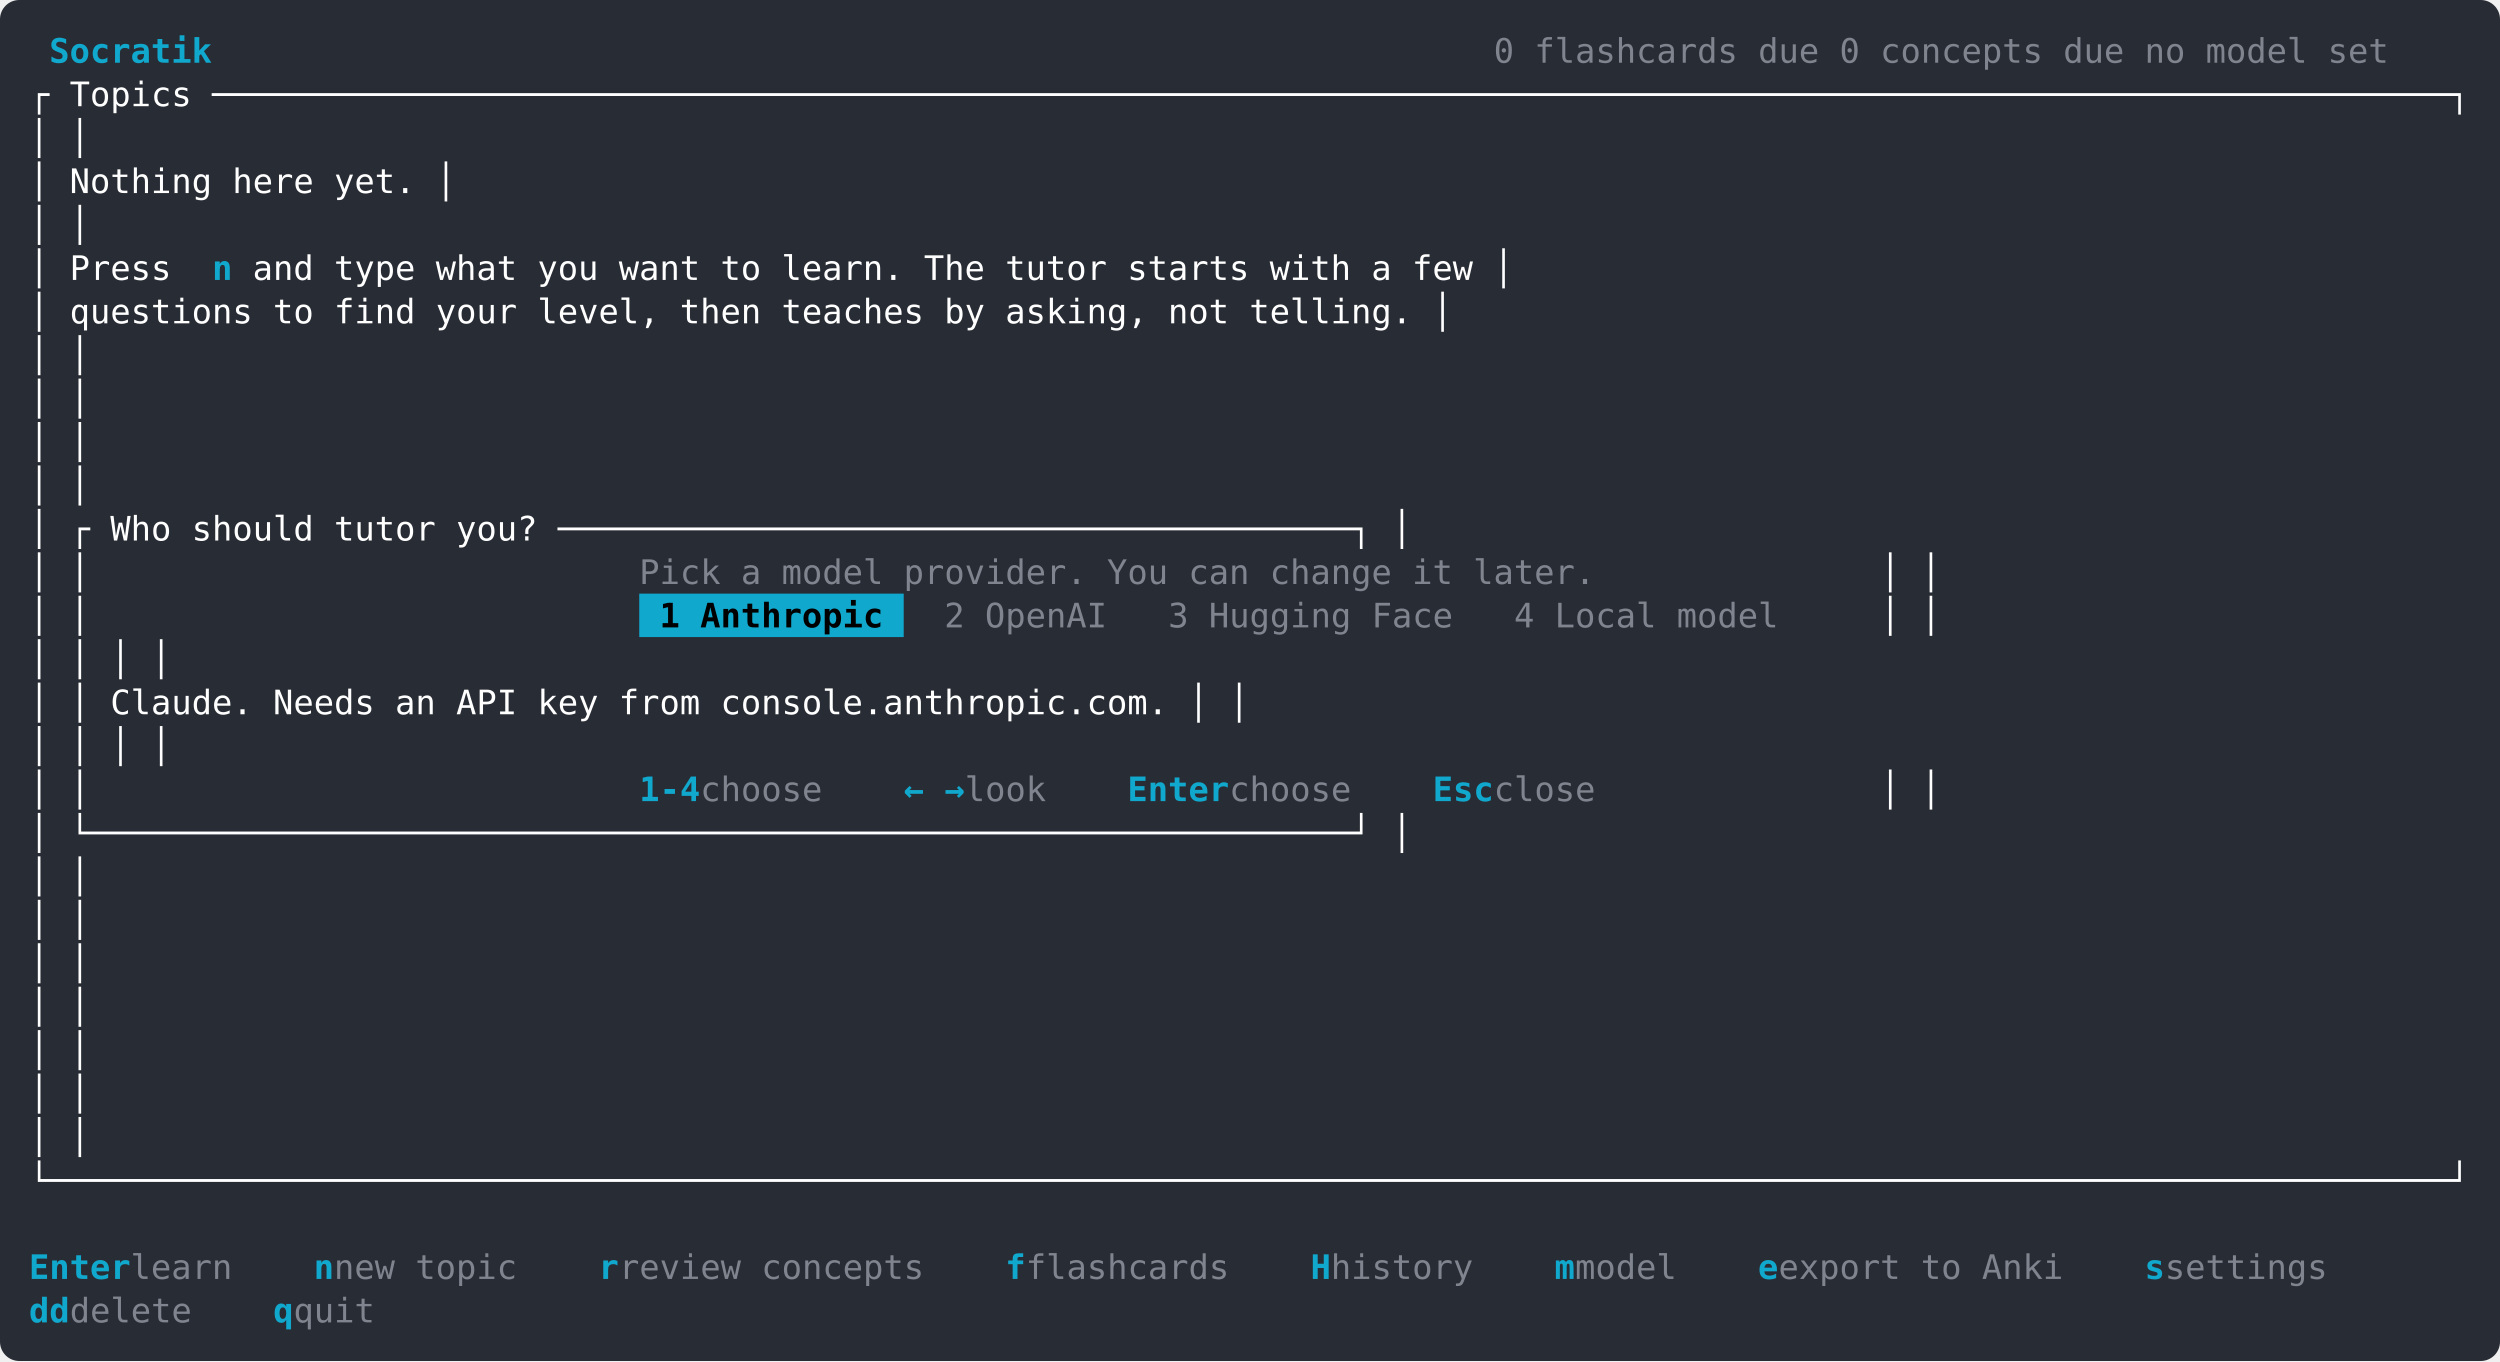
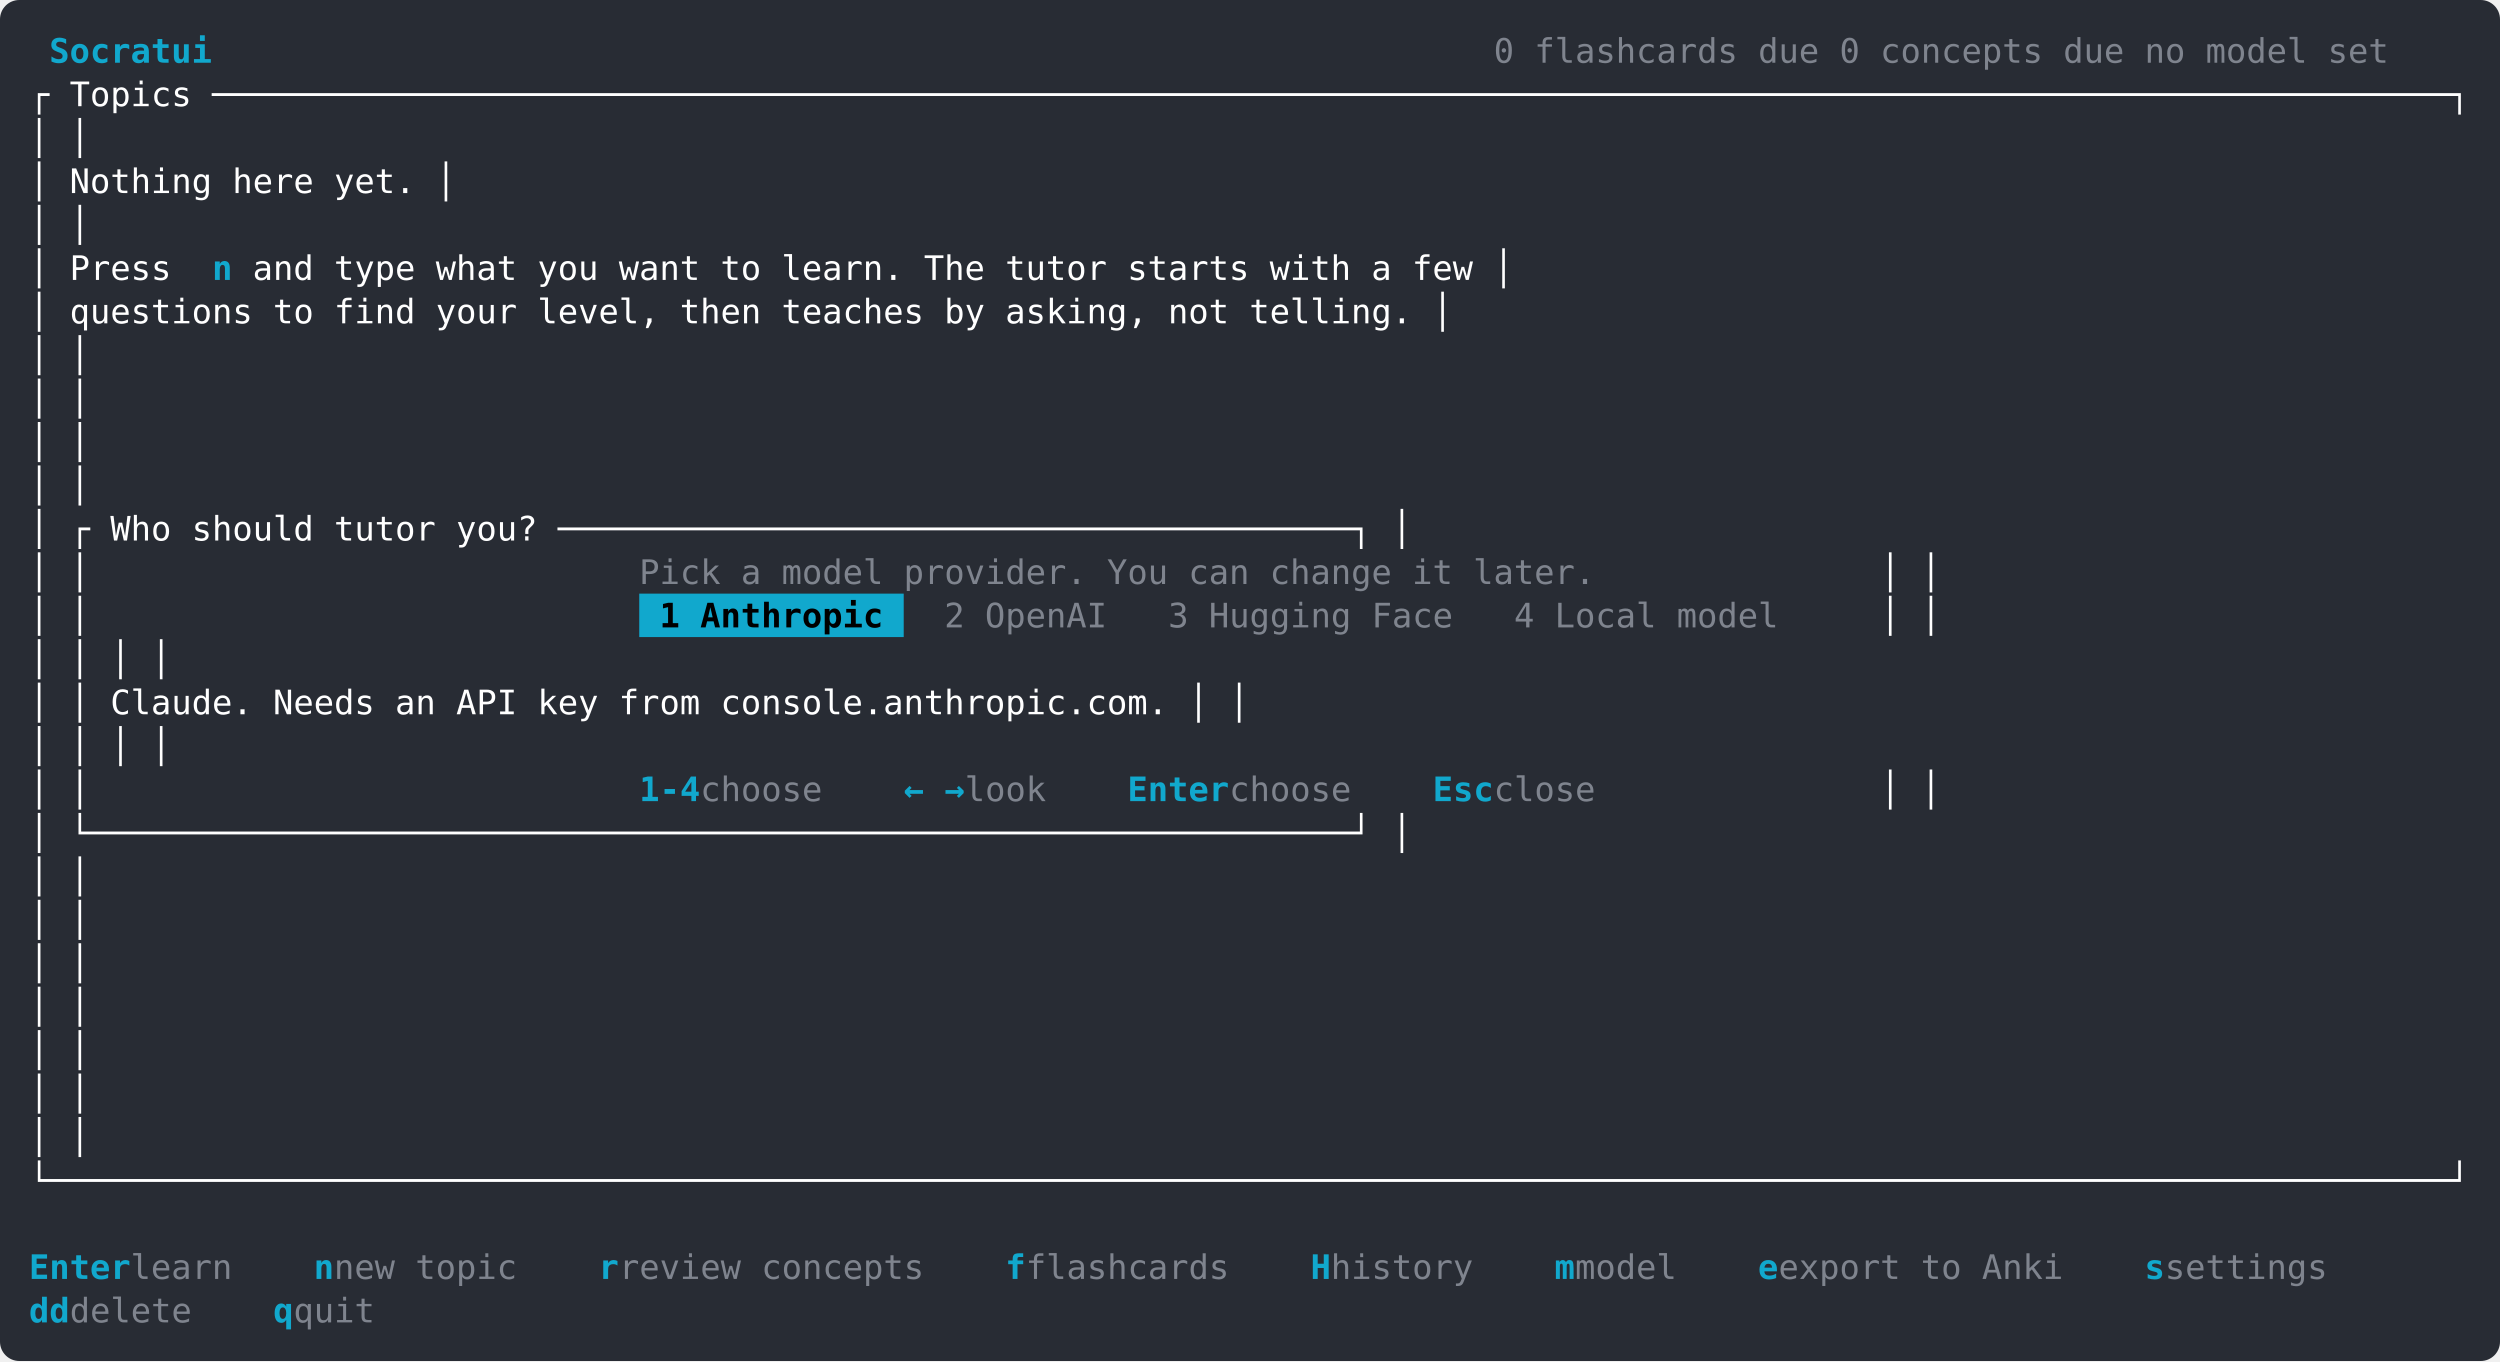
<svg xmlns="http://www.w3.org/2000/svg" width="1036" height="564" viewBox="0 0 1036 564">
  <style>
text{font-family:"JetBrains Mono","DejaVu Sans Mono",Menlo,Consolas,monospace;font-size:14px;white-space:pre}
.cap{font-family:-apple-system,"Segoe UI",Helvetica,Arial,sans-serif;font-size:17px;fill:#e6e6e6}
- .film{animation:play 25.20s step-end infinite}
- @keyframes play{0.011%{transform:translateY(0px)}9.929%{transform:translateY(-564px)}16.400%{transform:translateY(-1128px)}22.994%{transform:translateY(-1692px)}29.141%{transform:translateY(-2256px)}38.146%{transform:translateY(-2820px)}46.771%{transform:translateY(-3384px)}56.690%{transform:translateY(-3948px)}62.646%{transform:translateY(-4512px)}67.468%{transform:translateY(-5076px)}67.877%{transform:translateY(-5640px)}68.284%{transform:translateY(-6204px)}68.724%{transform:translateY(-6768px)}69.162%{transform:translateY(-7332px)}69.595%{transform:translateY(-7896px)}70.002%{transform:translateY(-8460px)}70.409%{transform:translateY(-9024px)}70.848%{transform:translateY(-9588px)}71.278%{transform:translateY(-10152px)}75.996%{transform:translateY(-10716px)}84.130%{transform:translateY(-11280px)}100%{transform:translateY(-11280px)}}
+ .film{animation:play 25.16s step-end infinite}
+ @keyframes play{0.032%{transform:translateY(0px)}9.970%{transform:translateY(-564px)}16.374%{transform:translateY(-1128px)}22.822%{transform:translateY(-1692px)}29.282%{transform:translateY(-2256px)}37.918%{transform:translateY(-2820px)}46.529%{transform:translateY(-3384px)}56.467%{transform:translateY(-3948px)}62.512%{transform:translateY(-4512px)}67.282%{transform:translateY(-5076px)}67.718%{transform:translateY(-5640px)}68.126%{transform:translateY(-6204px)}68.561%{transform:translateY(-6768px)}68.999%{transform:translateY(-7332px)}69.426%{transform:translateY(-7896px)}69.855%{transform:translateY(-8460px)}70.291%{transform:translateY(-9024px)}70.719%{transform:translateY(-9588px)}71.150%{transform:translateY(-10152px)}75.950%{transform:translateY(-10716px)}84.099%{transform:translateY(-11280px)}100%{transform:translateY(-11280px)}}
</style>
  <defs>
    <g id="r0">
-       <text x="8.4" y="14" fill="#11a8cd" font-weight="bold" textLength="67.4" lengthAdjust="spacingAndGlyphs">Socratik</text>
+       <text x="8.4" y="14" fill="#11a8cd" font-weight="bold" textLength="67.4" lengthAdjust="spacingAndGlyphs">Socratui</text>
      <text x="607.0" y="14" fill="#7f848e" textLength="404.6" lengthAdjust="spacingAndGlyphs">0 flashcards due   0 concepts due   no model set</text>
    </g>
    <g id="r1">
      <text x="0.0" y="14" fill="#ffffff" textLength="1011.6" lengthAdjust="spacingAndGlyphs">┌ Topics ──────────────────────────────────────────────────────────────────────────────────────────────────────────────┐</text>
    </g>
    <g id="r2">
      <text x="0.0" y="14" fill="#ffffff" textLength="1011.6" lengthAdjust="spacingAndGlyphs">│                                                                                                                      │</text>
    </g>
    <g id="r3">
      <text x="0.0" y="14" fill="#ffffff" textLength="1011.6" lengthAdjust="spacingAndGlyphs">│  Nothing here yet.                                                                                                   │</text>
    </g>
    <g id="r4">
      <text x="0.0" y="14" fill="#ffffff" textLength="67.4" lengthAdjust="spacingAndGlyphs">│  Press</text>
      <text x="75.9" y="14" fill="#11a8cd" font-weight="bold">n</text>
      <text x="92.7" y="14" fill="#ffffff" textLength="918.9" lengthAdjust="spacingAndGlyphs">and type what you want to learn. The tutor starts with a few                                                │</text>
    </g>
    <g id="r5">
      <text x="0.0" y="14" fill="#ffffff" textLength="1011.6" lengthAdjust="spacingAndGlyphs">│  questions to find your level, then teaches by asking, not telling.                                                  │</text>
    </g>
    <g id="r6">
      <text x="0.0" y="14" fill="#ffffff" textLength="1011.6" lengthAdjust="spacingAndGlyphs">│                           ┌ Who should tutor you? ───────────────────────────────────────┐                           │</text>
    </g>
    <g id="r7">
      <text x="0.0" y="14" fill="#ffffff" textLength="244.5" lengthAdjust="spacingAndGlyphs">│                           │</text>
      <text x="252.9" y="14" fill="#7f848e" textLength="396.2" lengthAdjust="spacingAndGlyphs">Pick a model provider. You can change it later.</text>
      <text x="767.1" y="14" fill="#ffffff" textLength="244.5" lengthAdjust="spacingAndGlyphs">│                           │</text>
    </g>
    <g id="r8">
      <rect x="252.9" width="109.6" height="18" fill="#11a8cd" />
      <text x="0.0" y="14" fill="#ffffff" textLength="244.5" lengthAdjust="spacingAndGlyphs">│                           │</text>
      <text x="261.3" y="14" fill="#000000" font-weight="bold" textLength="92.7" lengthAdjust="spacingAndGlyphs">1 Anthropic</text>
      <text x="379.3" y="14" fill="#7f848e" textLength="67.4" lengthAdjust="spacingAndGlyphs">2 OpenAI</text>
      <text x="472.1" y="14" fill="#7f848e" textLength="118.0" lengthAdjust="spacingAndGlyphs">3 Hugging Face</text>
      <text x="615.4" y="14" fill="#7f848e" textLength="109.6" lengthAdjust="spacingAndGlyphs">4 Local model</text>
      <text x="767.1" y="14" fill="#ffffff" textLength="244.5" lengthAdjust="spacingAndGlyphs">│                           │</text>
    </g>
    <g id="r9">
      <text x="0.0" y="14" fill="#ffffff" textLength="1011.6" lengthAdjust="spacingAndGlyphs">│                           │                                                              │                           │</text>
    </g>
    <g id="r10">
      <text x="0.0" y="14" fill="#ffffff" textLength="1011.6" lengthAdjust="spacingAndGlyphs">│                           │ Claude. Needs an API key from console.anthropic.com.         │                           │</text>
    </g>
    <g id="r11">
      <text x="0.0" y="14" fill="#ffffff" textLength="244.5" lengthAdjust="spacingAndGlyphs">│                           │</text>
      <text x="252.9" y="14" fill="#11a8cd" font-weight="bold" textLength="25.3" lengthAdjust="spacingAndGlyphs">1-4</text>
      <text x="278.2" y="14" fill="#7f848e" textLength="59.0" lengthAdjust="spacingAndGlyphs"> choose</text>
      <text x="362.5" y="14" fill="#11a8cd" font-weight="bold" textLength="25.3" lengthAdjust="spacingAndGlyphs">← →</text>
      <text x="387.8" y="14" fill="#7f848e" textLength="42.1" lengthAdjust="spacingAndGlyphs"> look</text>
      <text x="455.2" y="14" fill="#11a8cd" font-weight="bold" textLength="42.1" lengthAdjust="spacingAndGlyphs">Enter</text>
      <text x="497.4" y="14" fill="#7f848e" textLength="59.0" lengthAdjust="spacingAndGlyphs"> choose</text>
      <text x="581.7" y="14" fill="#11a8cd" font-weight="bold" textLength="25.3" lengthAdjust="spacingAndGlyphs">Esc</text>
      <text x="607.0" y="14" fill="#7f848e" textLength="50.6" lengthAdjust="spacingAndGlyphs"> close</text>
      <text x="767.1" y="14" fill="#ffffff" textLength="244.5" lengthAdjust="spacingAndGlyphs">│                           │</text>
    </g>
    <g id="r12">
      <text x="0.0" y="14" fill="#ffffff" textLength="1011.6" lengthAdjust="spacingAndGlyphs">│                           └──────────────────────────────────────────────────────────────┘                           │</text>
    </g>
    <g id="r13">
      <text x="0.0" y="14" fill="#ffffff" textLength="1011.6" lengthAdjust="spacingAndGlyphs">└──────────────────────────────────────────────────────────────────────────────────────────────────────────────────────┘</text>
    </g>
    <g id="r14" />
    <g id="r15">
      <text x="0.0" y="14" fill="#11a8cd" font-weight="bold" textLength="42.1" lengthAdjust="spacingAndGlyphs">Enter</text>
      <text x="42.1" y="14" fill="#7f848e" textLength="50.6" lengthAdjust="spacingAndGlyphs"> learn</text>
      <text x="118.0" y="14" fill="#11a8cd" font-weight="bold">n</text>
      <text x="126.4" y="14" fill="#7f848e" textLength="84.3" lengthAdjust="spacingAndGlyphs"> new topic</text>
      <text x="236.0" y="14" fill="#11a8cd" font-weight="bold">r</text>
      <text x="244.5" y="14" fill="#7f848e" textLength="134.9" lengthAdjust="spacingAndGlyphs"> review concepts</text>
      <text x="404.6" y="14" fill="#11a8cd" font-weight="bold">f</text>
      <text x="413.1" y="14" fill="#7f848e" textLength="92.7" lengthAdjust="spacingAndGlyphs"> flashcards</text>
      <text x="531.1" y="14" fill="#11a8cd" font-weight="bold">H</text>
      <text x="539.5" y="14" fill="#7f848e" textLength="67.4" lengthAdjust="spacingAndGlyphs"> history</text>
      <text x="632.2" y="14" fill="#11a8cd" font-weight="bold">m</text>
      <text x="640.7" y="14" fill="#7f848e" textLength="50.6" lengthAdjust="spacingAndGlyphs"> model</text>
      <text x="716.5" y="14" fill="#11a8cd" font-weight="bold">e</text>
      <text x="725.0" y="14" fill="#7f848e" textLength="126.4" lengthAdjust="spacingAndGlyphs"> export to Anki</text>
      <text x="876.7" y="14" fill="#11a8cd" font-weight="bold">s</text>
      <text x="885.1" y="14" fill="#7f848e" textLength="75.9" lengthAdjust="spacingAndGlyphs"> settings</text>
    </g>
    <g id="r16">
      <text x="0.0" y="14" fill="#11a8cd" font-weight="bold" textLength="16.9" lengthAdjust="spacingAndGlyphs">dd</text>
      <text x="16.9" y="14" fill="#7f848e" textLength="59.0" lengthAdjust="spacingAndGlyphs"> delete</text>
      <text x="101.2" y="14" fill="#11a8cd" font-weight="bold">q</text>
      <text x="109.6" y="14" fill="#7f848e" textLength="42.1" lengthAdjust="spacingAndGlyphs"> quit</text>
    </g>
    <g id="r17">
      <rect x="370.9" width="84.3" height="18" fill="#11a8cd" />
      <text x="0.0" y="14" fill="#ffffff" textLength="244.5" lengthAdjust="spacingAndGlyphs">│                           │</text>
      <text x="261.3" y="14" fill="#7f848e" textLength="92.7" lengthAdjust="spacingAndGlyphs">1 Anthropic</text>
      <text x="379.3" y="14" fill="#000000" font-weight="bold" textLength="67.4" lengthAdjust="spacingAndGlyphs">2 OpenAI</text>
      <text x="472.1" y="14" fill="#7f848e" textLength="118.0" lengthAdjust="spacingAndGlyphs">3 Hugging Face</text>
      <text x="615.4" y="14" fill="#7f848e" textLength="109.6" lengthAdjust="spacingAndGlyphs">4 Local model</text>
      <text x="767.1" y="14" fill="#ffffff" textLength="244.5" lengthAdjust="spacingAndGlyphs">│                           │</text>
    </g>
    <g id="r18">
      <text x="0.0" y="14" fill="#ffffff" textLength="1011.6" lengthAdjust="spacingAndGlyphs">│                           │ GPT models. Needs an API key from platform.openai.com.       │                           │</text>
    </g>
    <g id="r19">
      <rect x="463.6" width="134.9" height="18" fill="#11a8cd" />
      <text x="0.0" y="14" fill="#ffffff" textLength="244.5" lengthAdjust="spacingAndGlyphs">│                           │</text>
      <text x="261.3" y="14" fill="#7f848e" textLength="92.7" lengthAdjust="spacingAndGlyphs">1 Anthropic</text>
      <text x="379.3" y="14" fill="#7f848e" textLength="67.4" lengthAdjust="spacingAndGlyphs">2 OpenAI</text>
      <text x="472.1" y="14" fill="#000000" font-weight="bold" textLength="118.0" lengthAdjust="spacingAndGlyphs">3 Hugging Face</text>
      <text x="615.4" y="14" fill="#7f848e" textLength="109.6" lengthAdjust="spacingAndGlyphs">4 Local model</text>
      <text x="767.1" y="14" fill="#ffffff" textLength="244.5" lengthAdjust="spacingAndGlyphs">│                           │</text>
    </g>
    <g id="r20">
      <text x="0.0" y="14" fill="#ffffff" textLength="1011.6" lengthAdjust="spacingAndGlyphs">│                           │ Open models. Needs a token from huggingface.co/settings/toke │                           │</text>
    </g>
    <g id="r21">
      <rect x="607.0" width="126.4" height="18" fill="#11a8cd" />
      <text x="0.0" y="14" fill="#ffffff" textLength="244.5" lengthAdjust="spacingAndGlyphs">│                           │</text>
      <text x="261.3" y="14" fill="#7f848e" textLength="92.7" lengthAdjust="spacingAndGlyphs">1 Anthropic</text>
      <text x="379.3" y="14" fill="#7f848e" textLength="67.4" lengthAdjust="spacingAndGlyphs">2 OpenAI</text>
      <text x="472.1" y="14" fill="#7f848e" textLength="118.0" lengthAdjust="spacingAndGlyphs">3 Hugging Face</text>
      <text x="615.4" y="14" fill="#000000" font-weight="bold" textLength="109.6" lengthAdjust="spacingAndGlyphs">4 Local model</text>
      <text x="767.1" y="14" fill="#ffffff" textLength="244.5" lengthAdjust="spacingAndGlyphs">│                           │</text>
    </g>
    <g id="r22">
      <text x="0.0" y="14" fill="#ffffff" textLength="1011.6" lengthAdjust="spacingAndGlyphs">│                           │ A llama.cpp server on this machine, or any OpenAI-style URL. │                           │</text>
    </g>
    <g id="r23">
      <text x="0.0" y="14" fill="#ffffff" textLength="244.5" lengthAdjust="spacingAndGlyphs">│                           │</text>
      <text x="252.9" y="14" fill="#7f848e" textLength="236.0" lengthAdjust="spacingAndGlyphs">Local model · Server address</text>
      <text x="767.1" y="14" fill="#ffffff" textLength="244.5" lengthAdjust="spacingAndGlyphs">│                           │</text>
    </g>
    <g id="r24">
      <text x="0.0" y="14" fill="#ffffff" textLength="1011.6" lengthAdjust="spacingAndGlyphs">│                           │ http://localhost:8080/v1                                     │                           │</text>
    </g>
    <g id="r25">
      <text x="0.0" y="14" fill="#ffffff" textLength="244.5" lengthAdjust="spacingAndGlyphs">│                           │</text>
      <text x="252.9" y="14" fill="#7f848e" textLength="472.1" lengthAdjust="spacingAndGlyphs">Start llama.cpp with: llama-server -m model.gguf --jinja</text>
      <text x="767.1" y="14" fill="#ffffff" textLength="244.5" lengthAdjust="spacingAndGlyphs">│                           │</text>
    </g>
    <g id="r26">
      <text x="0.0" y="14" fill="#ffffff" textLength="244.5" lengthAdjust="spacingAndGlyphs">│                           │</text>
      <text x="252.9" y="14" fill="#11a8cd" font-weight="bold" textLength="42.1" lengthAdjust="spacingAndGlyphs">Enter</text>
      <text x="295.1" y="14" fill="#7f848e" textLength="42.1" lengthAdjust="spacingAndGlyphs"> next</text>
      <text x="362.5" y="14" fill="#11a8cd" font-weight="bold" textLength="25.3" lengthAdjust="spacingAndGlyphs">Esc</text>
      <text x="387.8" y="14" fill="#7f848e" textLength="42.1" lengthAdjust="spacingAndGlyphs"> back</text>
      <text x="767.1" y="14" fill="#ffffff" textLength="244.5" lengthAdjust="spacingAndGlyphs">│                           │</text>
    </g>
    <g id="r27">
      <text x="0.0" y="14" fill="#ffffff" textLength="244.5" lengthAdjust="spacingAndGlyphs">│                           │</text>
      <text x="252.9" y="14" fill="#7f848e" textLength="202.3" lengthAdjust="spacingAndGlyphs">Local model · Model name</text>
      <text x="767.1" y="14" fill="#ffffff" textLength="244.5" lengthAdjust="spacingAndGlyphs">│                           │</text>
    </g>
    <g id="r28">
      <text x="0.0" y="14" fill="#ffffff" textLength="1011.6" lengthAdjust="spacingAndGlyphs">│                           │ local                                                        │                           │</text>
    </g>
    <g id="r29">
      <text x="0.0" y="14" fill="#ffffff" textLength="244.5" lengthAdjust="spacingAndGlyphs">│                           │</text>
      <text x="252.9" y="14" fill="#7f848e" textLength="438.4" lengthAdjust="spacingAndGlyphs">llama.cpp ignores this and uses the model it loaded.</text>
      <text x="767.1" y="14" fill="#ffffff" textLength="244.5" lengthAdjust="spacingAndGlyphs">│                           │</text>
    </g>
    <g id="r30">
-       <text x="8.4" y="14" fill="#11a8cd" font-weight="bold" textLength="67.4" lengthAdjust="spacingAndGlyphs">Socratik</text>
+       <text x="8.4" y="14" fill="#11a8cd" font-weight="bold" textLength="67.4" lengthAdjust="spacingAndGlyphs">Socratui</text>
      <text x="666.0" y="14" fill="#7f848e" textLength="345.6" lengthAdjust="spacingAndGlyphs">0 flashcards due   0 concepts due   local</text>
    </g>
    <g id="r31">
      <text x="8.4" y="14" fill="#e5e510" textLength="311.9" lengthAdjust="spacingAndGlyphs">The tutor is now Local model (local).</text>
    </g>
    <g id="r32">
      <text x="0.0" y="14" fill="#ffffff" textLength="244.5" lengthAdjust="spacingAndGlyphs">│                           │</text>
      <text x="252.9" y="14" fill="#7f848e" textLength="244.5" lengthAdjust="spacingAndGlyphs">Anthropic · Anthropic API key</text>
      <text x="767.1" y="14" fill="#ffffff" textLength="244.5" lengthAdjust="spacingAndGlyphs">│                           │</text>
    </g>
    <g id="r33">
      <text x="0.0" y="14" fill="#ffffff" textLength="244.5" lengthAdjust="spacingAndGlyphs">│                           │</text>
      <text x="252.9" y="14" fill="#7f848e" textLength="463.6" lengthAdjust="spacingAndGlyphs">Paste it here. It is saved in a file only you can read.</text>
      <text x="767.1" y="14" fill="#ffffff" textLength="244.5" lengthAdjust="spacingAndGlyphs">│                           │</text>
    </g>
    <g id="r34">
-       <text x="0.0" y="14" fill="#ffffff" textLength="1011.6" lengthAdjust="spacingAndGlyphs">│                           │ •                                                            │                           │</text>
+       <text x="0.0" y="14" fill="#ffffff" textLength="1011.6" lengthAdjust="spacingAndGlyphs">│                           │ ••••                                                         │                           │</text>
    </g>
    <g id="r35">
-       <text x="0.0" y="14" fill="#ffffff" textLength="1011.6" lengthAdjust="spacingAndGlyphs">│                           │ •••••                                                        │                           │</text>
+       <text x="0.0" y="14" fill="#ffffff" textLength="1011.6" lengthAdjust="spacingAndGlyphs">│                           │ ••••••••                                                     │                           │</text>
    </g>
    <g id="r36">
-       <text x="0.0" y="14" fill="#ffffff" textLength="1011.6" lengthAdjust="spacingAndGlyphs">│                           │ ••••••••••                                                   │                           │</text>
+       <text x="0.0" y="14" fill="#ffffff" textLength="1011.6" lengthAdjust="spacingAndGlyphs">│                           │ ••••••••••••                                                 │                           │</text>
    </g>
    <g id="r37">
-       <text x="0.0" y="14" fill="#ffffff" textLength="1011.6" lengthAdjust="spacingAndGlyphs">│                           │ ••••••••••••••                                               │                           │</text>
+       <text x="0.0" y="14" fill="#ffffff" textLength="1011.6" lengthAdjust="spacingAndGlyphs">│                           │ ••••••••••••••••                                             │                           │</text>
    </g>
    <g id="r38">
-       <text x="0.0" y="14" fill="#ffffff" textLength="1011.6" lengthAdjust="spacingAndGlyphs">│                           │ ••••••••••••••••••                                           │                           │</text>
+       <text x="0.0" y="14" fill="#ffffff" textLength="1011.6" lengthAdjust="spacingAndGlyphs">│                           │ ••••••••••••••••••••                                         │                           │</text>
    </g>
    <g id="r39">
-       <text x="0.0" y="14" fill="#ffffff" textLength="1011.6" lengthAdjust="spacingAndGlyphs">│                           │ ••••••••••••••••••••••                                       │                           │</text>
+       <text x="0.0" y="14" fill="#ffffff" textLength="1011.6" lengthAdjust="spacingAndGlyphs">│                           │ •••••••••••••••••••••••                                      │                           │</text>
    </g>
    <g id="r40">
      <text x="0.0" y="14" fill="#ffffff" textLength="1011.6" lengthAdjust="spacingAndGlyphs">│                           │ •••••••••••••••••••••••••••                                  │                           │</text>
    </g>
    <g id="r41">
      <text x="0.0" y="14" fill="#ffffff" textLength="1011.6" lengthAdjust="spacingAndGlyphs">│                           │ •••••••••••••••••••••••••••••••                              │                           │</text>
    </g>
    <g id="r42">
      <text x="0.0" y="14" fill="#ffffff" textLength="1011.6" lengthAdjust="spacingAndGlyphs">│                           │ •••••••••••••••••••••••••••••••••••                          │                           │</text>
    </g>
    <g id="r43">
      <text x="0.0" y="14" fill="#ffffff" textLength="1011.6" lengthAdjust="spacingAndGlyphs">│                           │ ••••••••••••••••••••••••••••••••••••                         │                           │</text>
    </g>
    <g id="r44">
      <text x="0.0" y="14" fill="#ffffff" textLength="244.5" lengthAdjust="spacingAndGlyphs">│                           │</text>
      <text x="252.9" y="14" fill="#7f848e" textLength="185.5" lengthAdjust="spacingAndGlyphs">Anthropic · Model name</text>
      <text x="767.1" y="14" fill="#ffffff" textLength="244.5" lengthAdjust="spacingAndGlyphs">│                           │</text>
    </g>
    <g id="r45">
      <text x="0.0" y="14" fill="#ffffff" textLength="1011.6" lengthAdjust="spacingAndGlyphs">│                           │ claude-fable-5-2                                             │                           │</text>
    </g>
    <g id="r46">
      <text x="0.0" y="14" fill="#ffffff" textLength="244.5" lengthAdjust="spacingAndGlyphs">│                           │</text>
      <text x="252.9" y="14" fill="#7f848e" textLength="303.5" lengthAdjust="spacingAndGlyphs">The model must support tool calling.</text>
      <text x="767.1" y="14" fill="#ffffff" textLength="244.5" lengthAdjust="spacingAndGlyphs">│                           │</text>
    </g>
    <g id="r47">
-       <text x="8.4" y="14" fill="#11a8cd" font-weight="bold" textLength="67.4" lengthAdjust="spacingAndGlyphs">Socratik</text>
+       <text x="8.4" y="14" fill="#11a8cd" font-weight="bold" textLength="67.4" lengthAdjust="spacingAndGlyphs">Socratui</text>
      <text x="573.2" y="14" fill="#7f848e" textLength="438.4" lengthAdjust="spacingAndGlyphs">0 flashcards due   0 concepts due   claude-fable-5-2</text>
    </g>
    <g id="r48">
      <text x="8.4" y="14" fill="#e5e510" textLength="387.8" lengthAdjust="spacingAndGlyphs">The tutor is now Anthropic (claude-fable-5-2).</text>
    </g>
  </defs>
  <rect width="100%" height="100%" rx="8" fill="#282c34" />
  <svg x="12" y="12" width="1012" height="540">
    <g class="film">
      <g transform="translate(0 0)">
        <use href="#r0" y="0" />
        <use href="#r1" y="18" />
        <use href="#r2" y="36" />
        <use href="#r3" y="54" />
        <use href="#r2" y="72" />
        <use href="#r4" y="90" />
        <use href="#r5" y="108" />
        <use href="#r2" y="126" />
        <use href="#r2" y="144" />
        <use href="#r2" y="162" />
        <use href="#r2" y="180" />
        <use href="#r6" y="198" />
        <use href="#r7" y="216" />
        <use href="#r8" y="234" />
        <use href="#r9" y="252" />
        <use href="#r10" y="270" />
        <use href="#r9" y="288" />
        <use href="#r11" y="306" />
        <use href="#r12" y="324" />
        <use href="#r2" y="342" />
        <use href="#r2" y="360" />
        <use href="#r2" y="378" />
        <use href="#r2" y="396" />
        <use href="#r2" y="414" />
        <use href="#r2" y="432" />
        <use href="#r2" y="450" />
        <use href="#r13" y="468" />
        <use href="#r14" y="486" />
        <use href="#r15" y="504" />
        <use href="#r16" y="522" />
      </g>
      <g transform="translate(0 564)">
        <use href="#r0" y="0" />
        <use href="#r1" y="18" />
        <use href="#r2" y="36" />
        <use href="#r3" y="54" />
        <use href="#r2" y="72" />
        <use href="#r4" y="90" />
        <use href="#r5" y="108" />
        <use href="#r2" y="126" />
        <use href="#r2" y="144" />
        <use href="#r2" y="162" />
        <use href="#r2" y="180" />
        <use href="#r6" y="198" />
        <use href="#r7" y="216" />
        <use href="#r17" y="234" />
        <use href="#r9" y="252" />
        <use href="#r18" y="270" />
        <use href="#r9" y="288" />
        <use href="#r11" y="306" />
        <use href="#r12" y="324" />
        <use href="#r2" y="342" />
        <use href="#r2" y="360" />
        <use href="#r2" y="378" />
        <use href="#r2" y="396" />
        <use href="#r2" y="414" />
        <use href="#r2" y="432" />
        <use href="#r2" y="450" />
        <use href="#r13" y="468" />
        <use href="#r14" y="486" />
        <use href="#r15" y="504" />
        <use href="#r16" y="522" />
      </g>
      <g transform="translate(0 1128)">
        <use href="#r0" y="0" />
        <use href="#r1" y="18" />
        <use href="#r2" y="36" />
        <use href="#r3" y="54" />
        <use href="#r2" y="72" />
        <use href="#r4" y="90" />
        <use href="#r5" y="108" />
        <use href="#r2" y="126" />
        <use href="#r2" y="144" />
        <use href="#r2" y="162" />
        <use href="#r2" y="180" />
        <use href="#r6" y="198" />
        <use href="#r7" y="216" />
        <use href="#r19" y="234" />
        <use href="#r9" y="252" />
        <use href="#r20" y="270" />
        <use href="#r9" y="288" />
        <use href="#r11" y="306" />
        <use href="#r12" y="324" />
        <use href="#r2" y="342" />
        <use href="#r2" y="360" />
        <use href="#r2" y="378" />
        <use href="#r2" y="396" />
        <use href="#r2" y="414" />
        <use href="#r2" y="432" />
        <use href="#r2" y="450" />
        <use href="#r13" y="468" />
        <use href="#r14" y="486" />
        <use href="#r15" y="504" />
        <use href="#r16" y="522" />
      </g>
      <g transform="translate(0 1692)">
        <use href="#r0" y="0" />
        <use href="#r1" y="18" />
        <use href="#r2" y="36" />
        <use href="#r3" y="54" />
        <use href="#r2" y="72" />
        <use href="#r4" y="90" />
        <use href="#r5" y="108" />
        <use href="#r2" y="126" />
        <use href="#r2" y="144" />
        <use href="#r2" y="162" />
        <use href="#r2" y="180" />
        <use href="#r6" y="198" />
        <use href="#r7" y="216" />
        <use href="#r21" y="234" />
        <use href="#r9" y="252" />
        <use href="#r22" y="270" />
        <use href="#r9" y="288" />
        <use href="#r11" y="306" />
        <use href="#r12" y="324" />
        <use href="#r2" y="342" />
        <use href="#r2" y="360" />
        <use href="#r2" y="378" />
        <use href="#r2" y="396" />
        <use href="#r2" y="414" />
        <use href="#r2" y="432" />
        <use href="#r2" y="450" />
        <use href="#r13" y="468" />
        <use href="#r14" y="486" />
        <use href="#r15" y="504" />
        <use href="#r16" y="522" />
      </g>
      <g transform="translate(0 2256)">
        <use href="#r0" y="0" />
        <use href="#r1" y="18" />
        <use href="#r2" y="36" />
        <use href="#r3" y="54" />
        <use href="#r2" y="72" />
        <use href="#r4" y="90" />
        <use href="#r5" y="108" />
        <use href="#r2" y="126" />
        <use href="#r2" y="144" />
        <use href="#r2" y="162" />
        <use href="#r2" y="180" />
        <use href="#r6" y="198" />
        <use href="#r23" y="216" />
        <use href="#r24" y="234" />
        <use href="#r9" y="252" />
        <use href="#r25" y="270" />
        <use href="#r9" y="288" />
        <use href="#r26" y="306" />
        <use href="#r12" y="324" />
        <use href="#r2" y="342" />
        <use href="#r2" y="360" />
        <use href="#r2" y="378" />
        <use href="#r2" y="396" />
        <use href="#r2" y="414" />
        <use href="#r2" y="432" />
        <use href="#r2" y="450" />
        <use href="#r13" y="468" />
        <use href="#r14" y="486" />
        <use href="#r15" y="504" />
        <use href="#r16" y="522" />
      </g>
      <g transform="translate(0 2820)">
        <use href="#r0" y="0" />
        <use href="#r1" y="18" />
        <use href="#r2" y="36" />
        <use href="#r3" y="54" />
        <use href="#r2" y="72" />
        <use href="#r4" y="90" />
        <use href="#r5" y="108" />
        <use href="#r2" y="126" />
        <use href="#r2" y="144" />
        <use href="#r2" y="162" />
        <use href="#r2" y="180" />
        <use href="#r6" y="198" />
        <use href="#r27" y="216" />
        <use href="#r28" y="234" />
        <use href="#r9" y="252" />
        <use href="#r29" y="270" />
        <use href="#r9" y="288" />
        <use href="#r26" y="306" />
        <use href="#r12" y="324" />
        <use href="#r2" y="342" />
        <use href="#r2" y="360" />
        <use href="#r2" y="378" />
        <use href="#r2" y="396" />
        <use href="#r2" y="414" />
        <use href="#r2" y="432" />
        <use href="#r2" y="450" />
        <use href="#r13" y="468" />
        <use href="#r14" y="486" />
        <use href="#r15" y="504" />
        <use href="#r16" y="522" />
      </g>
      <g transform="translate(0 3384)">
        <use href="#r30" y="0" />
        <use href="#r1" y="18" />
        <use href="#r2" y="36" />
        <use href="#r3" y="54" />
        <use href="#r2" y="72" />
        <use href="#r4" y="90" />
        <use href="#r5" y="108" />
        <use href="#r2" y="126" />
        <use href="#r2" y="144" />
        <use href="#r2" y="162" />
        <use href="#r2" y="180" />
        <use href="#r2" y="198" />
        <use href="#r2" y="216" />
        <use href="#r2" y="234" />
        <use href="#r2" y="252" />
        <use href="#r2" y="270" />
        <use href="#r2" y="288" />
        <use href="#r2" y="306" />
        <use href="#r2" y="324" />
        <use href="#r2" y="342" />
        <use href="#r2" y="360" />
        <use href="#r2" y="378" />
        <use href="#r2" y="396" />
        <use href="#r2" y="414" />
        <use href="#r2" y="432" />
        <use href="#r2" y="450" />
        <use href="#r13" y="468" />
        <use href="#r31" y="486" />
        <use href="#r15" y="504" />
        <use href="#r16" y="522" />
      </g>
      <g transform="translate(0 3948)">
        <use href="#r30" y="0" />
        <use href="#r1" y="18" />
        <use href="#r2" y="36" />
        <use href="#r3" y="54" />
        <use href="#r2" y="72" />
        <use href="#r4" y="90" />
        <use href="#r5" y="108" />
        <use href="#r2" y="126" />
        <use href="#r2" y="144" />
        <use href="#r2" y="162" />
        <use href="#r2" y="180" />
        <use href="#r6" y="198" />
        <use href="#r7" y="216" />
        <use href="#r21" y="234" />
        <use href="#r9" y="252" />
        <use href="#r22" y="270" />
        <use href="#r9" y="288" />
        <use href="#r11" y="306" />
        <use href="#r12" y="324" />
        <use href="#r2" y="342" />
        <use href="#r2" y="360" />
        <use href="#r2" y="378" />
        <use href="#r2" y="396" />
        <use href="#r2" y="414" />
        <use href="#r2" y="432" />
        <use href="#r2" y="450" />
        <use href="#r13" y="468" />
        <use href="#r14" y="486" />
        <use href="#r15" y="504" />
        <use href="#r16" y="522" />
      </g>
      <g transform="translate(0 4512)">
        <use href="#r30" y="0" />
        <use href="#r1" y="18" />
        <use href="#r2" y="36" />
        <use href="#r3" y="54" />
        <use href="#r2" y="72" />
        <use href="#r4" y="90" />
        <use href="#r5" y="108" />
        <use href="#r2" y="126" />
        <use href="#r2" y="144" />
        <use href="#r2" y="162" />
        <use href="#r2" y="180" />
        <use href="#r6" y="198" />
        <use href="#r32" y="216" />
        <use href="#r9" y="234" />
        <use href="#r9" y="252" />
        <use href="#r33" y="270" />
        <use href="#r9" y="288" />
        <use href="#r26" y="306" />
        <use href="#r12" y="324" />
        <use href="#r2" y="342" />
        <use href="#r2" y="360" />
        <use href="#r2" y="378" />
        <use href="#r2" y="396" />
        <use href="#r2" y="414" />
        <use href="#r2" y="432" />
        <use href="#r2" y="450" />
        <use href="#r13" y="468" />
        <use href="#r14" y="486" />
        <use href="#r15" y="504" />
        <use href="#r16" y="522" />
      </g>
      <g transform="translate(0 5076)">
        <use href="#r30" y="0" />
        <use href="#r1" y="18" />
        <use href="#r2" y="36" />
        <use href="#r3" y="54" />
        <use href="#r2" y="72" />
        <use href="#r4" y="90" />
        <use href="#r5" y="108" />
        <use href="#r2" y="126" />
        <use href="#r2" y="144" />
        <use href="#r2" y="162" />
        <use href="#r2" y="180" />
        <use href="#r6" y="198" />
        <use href="#r32" y="216" />
        <use href="#r34" y="234" />
        <use href="#r9" y="252" />
        <use href="#r33" y="270" />
        <use href="#r9" y="288" />
        <use href="#r26" y="306" />
        <use href="#r12" y="324" />
        <use href="#r2" y="342" />
        <use href="#r2" y="360" />
        <use href="#r2" y="378" />
        <use href="#r2" y="396" />
        <use href="#r2" y="414" />
        <use href="#r2" y="432" />
        <use href="#r2" y="450" />
        <use href="#r13" y="468" />
        <use href="#r14" y="486" />
        <use href="#r15" y="504" />
        <use href="#r16" y="522" />
      </g>
      <g transform="translate(0 5640)">
        <use href="#r30" y="0" />
        <use href="#r1" y="18" />
        <use href="#r2" y="36" />
        <use href="#r3" y="54" />
        <use href="#r2" y="72" />
        <use href="#r4" y="90" />
        <use href="#r5" y="108" />
        <use href="#r2" y="126" />
        <use href="#r2" y="144" />
        <use href="#r2" y="162" />
        <use href="#r2" y="180" />
        <use href="#r6" y="198" />
        <use href="#r32" y="216" />
        <use href="#r35" y="234" />
        <use href="#r9" y="252" />
        <use href="#r33" y="270" />
        <use href="#r9" y="288" />
        <use href="#r26" y="306" />
        <use href="#r12" y="324" />
        <use href="#r2" y="342" />
        <use href="#r2" y="360" />
        <use href="#r2" y="378" />
        <use href="#r2" y="396" />
        <use href="#r2" y="414" />
        <use href="#r2" y="432" />
        <use href="#r2" y="450" />
        <use href="#r13" y="468" />
        <use href="#r14" y="486" />
        <use href="#r15" y="504" />
        <use href="#r16" y="522" />
      </g>
      <g transform="translate(0 6204)">
        <use href="#r30" y="0" />
        <use href="#r1" y="18" />
        <use href="#r2" y="36" />
        <use href="#r3" y="54" />
        <use href="#r2" y="72" />
        <use href="#r4" y="90" />
        <use href="#r5" y="108" />
        <use href="#r2" y="126" />
        <use href="#r2" y="144" />
        <use href="#r2" y="162" />
        <use href="#r2" y="180" />
        <use href="#r6" y="198" />
        <use href="#r32" y="216" />
        <use href="#r36" y="234" />
        <use href="#r9" y="252" />
        <use href="#r33" y="270" />
        <use href="#r9" y="288" />
        <use href="#r26" y="306" />
        <use href="#r12" y="324" />
        <use href="#r2" y="342" />
        <use href="#r2" y="360" />
        <use href="#r2" y="378" />
        <use href="#r2" y="396" />
        <use href="#r2" y="414" />
        <use href="#r2" y="432" />
        <use href="#r2" y="450" />
        <use href="#r13" y="468" />
        <use href="#r14" y="486" />
        <use href="#r15" y="504" />
        <use href="#r16" y="522" />
      </g>
      <g transform="translate(0 6768)">
        <use href="#r30" y="0" />
        <use href="#r1" y="18" />
        <use href="#r2" y="36" />
        <use href="#r3" y="54" />
        <use href="#r2" y="72" />
        <use href="#r4" y="90" />
        <use href="#r5" y="108" />
        <use href="#r2" y="126" />
        <use href="#r2" y="144" />
        <use href="#r2" y="162" />
        <use href="#r2" y="180" />
        <use href="#r6" y="198" />
        <use href="#r32" y="216" />
        <use href="#r37" y="234" />
        <use href="#r9" y="252" />
        <use href="#r33" y="270" />
        <use href="#r9" y="288" />
        <use href="#r26" y="306" />
        <use href="#r12" y="324" />
        <use href="#r2" y="342" />
        <use href="#r2" y="360" />
        <use href="#r2" y="378" />
        <use href="#r2" y="396" />
        <use href="#r2" y="414" />
        <use href="#r2" y="432" />
        <use href="#r2" y="450" />
        <use href="#r13" y="468" />
        <use href="#r14" y="486" />
        <use href="#r15" y="504" />
        <use href="#r16" y="522" />
      </g>
      <g transform="translate(0 7332)">
        <use href="#r30" y="0" />
        <use href="#r1" y="18" />
        <use href="#r2" y="36" />
        <use href="#r3" y="54" />
        <use href="#r2" y="72" />
        <use href="#r4" y="90" />
        <use href="#r5" y="108" />
        <use href="#r2" y="126" />
        <use href="#r2" y="144" />
        <use href="#r2" y="162" />
        <use href="#r2" y="180" />
        <use href="#r6" y="198" />
        <use href="#r32" y="216" />
        <use href="#r38" y="234" />
        <use href="#r9" y="252" />
        <use href="#r33" y="270" />
        <use href="#r9" y="288" />
        <use href="#r26" y="306" />
        <use href="#r12" y="324" />
        <use href="#r2" y="342" />
        <use href="#r2" y="360" />
        <use href="#r2" y="378" />
        <use href="#r2" y="396" />
        <use href="#r2" y="414" />
        <use href="#r2" y="432" />
        <use href="#r2" y="450" />
        <use href="#r13" y="468" />
        <use href="#r14" y="486" />
        <use href="#r15" y="504" />
        <use href="#r16" y="522" />
      </g>
      <g transform="translate(0 7896)">
        <use href="#r30" y="0" />
        <use href="#r1" y="18" />
        <use href="#r2" y="36" />
        <use href="#r3" y="54" />
        <use href="#r2" y="72" />
        <use href="#r4" y="90" />
        <use href="#r5" y="108" />
        <use href="#r2" y="126" />
        <use href="#r2" y="144" />
        <use href="#r2" y="162" />
        <use href="#r2" y="180" />
        <use href="#r6" y="198" />
        <use href="#r32" y="216" />
        <use href="#r39" y="234" />
        <use href="#r9" y="252" />
        <use href="#r33" y="270" />
        <use href="#r9" y="288" />
        <use href="#r26" y="306" />
        <use href="#r12" y="324" />
        <use href="#r2" y="342" />
        <use href="#r2" y="360" />
        <use href="#r2" y="378" />
        <use href="#r2" y="396" />
        <use href="#r2" y="414" />
        <use href="#r2" y="432" />
        <use href="#r2" y="450" />
        <use href="#r13" y="468" />
        <use href="#r14" y="486" />
        <use href="#r15" y="504" />
        <use href="#r16" y="522" />
      </g>
      <g transform="translate(0 8460)">
        <use href="#r30" y="0" />
        <use href="#r1" y="18" />
        <use href="#r2" y="36" />
        <use href="#r3" y="54" />
        <use href="#r2" y="72" />
        <use href="#r4" y="90" />
        <use href="#r5" y="108" />
        <use href="#r2" y="126" />
        <use href="#r2" y="144" />
        <use href="#r2" y="162" />
        <use href="#r2" y="180" />
        <use href="#r6" y="198" />
        <use href="#r32" y="216" />
        <use href="#r40" y="234" />
        <use href="#r9" y="252" />
        <use href="#r33" y="270" />
        <use href="#r9" y="288" />
        <use href="#r26" y="306" />
        <use href="#r12" y="324" />
        <use href="#r2" y="342" />
        <use href="#r2" y="360" />
        <use href="#r2" y="378" />
        <use href="#r2" y="396" />
        <use href="#r2" y="414" />
        <use href="#r2" y="432" />
        <use href="#r2" y="450" />
        <use href="#r13" y="468" />
        <use href="#r14" y="486" />
        <use href="#r15" y="504" />
        <use href="#r16" y="522" />
      </g>
      <g transform="translate(0 9024)">
        <use href="#r30" y="0" />
        <use href="#r1" y="18" />
        <use href="#r2" y="36" />
        <use href="#r3" y="54" />
        <use href="#r2" y="72" />
        <use href="#r4" y="90" />
        <use href="#r5" y="108" />
        <use href="#r2" y="126" />
        <use href="#r2" y="144" />
        <use href="#r2" y="162" />
        <use href="#r2" y="180" />
        <use href="#r6" y="198" />
        <use href="#r32" y="216" />
        <use href="#r41" y="234" />
        <use href="#r9" y="252" />
        <use href="#r33" y="270" />
        <use href="#r9" y="288" />
        <use href="#r26" y="306" />
        <use href="#r12" y="324" />
        <use href="#r2" y="342" />
        <use href="#r2" y="360" />
        <use href="#r2" y="378" />
        <use href="#r2" y="396" />
        <use href="#r2" y="414" />
        <use href="#r2" y="432" />
        <use href="#r2" y="450" />
        <use href="#r13" y="468" />
        <use href="#r14" y="486" />
        <use href="#r15" y="504" />
        <use href="#r16" y="522" />
      </g>
      <g transform="translate(0 9588)">
        <use href="#r30" y="0" />
        <use href="#r1" y="18" />
        <use href="#r2" y="36" />
        <use href="#r3" y="54" />
        <use href="#r2" y="72" />
        <use href="#r4" y="90" />
        <use href="#r5" y="108" />
        <use href="#r2" y="126" />
        <use href="#r2" y="144" />
        <use href="#r2" y="162" />
        <use href="#r2" y="180" />
        <use href="#r6" y="198" />
        <use href="#r32" y="216" />
        <use href="#r42" y="234" />
        <use href="#r9" y="252" />
        <use href="#r33" y="270" />
        <use href="#r9" y="288" />
        <use href="#r26" y="306" />
        <use href="#r12" y="324" />
        <use href="#r2" y="342" />
        <use href="#r2" y="360" />
        <use href="#r2" y="378" />
        <use href="#r2" y="396" />
        <use href="#r2" y="414" />
        <use href="#r2" y="432" />
        <use href="#r2" y="450" />
        <use href="#r13" y="468" />
        <use href="#r14" y="486" />
        <use href="#r15" y="504" />
        <use href="#r16" y="522" />
      </g>
      <g transform="translate(0 10152)">
        <use href="#r30" y="0" />
        <use href="#r1" y="18" />
        <use href="#r2" y="36" />
        <use href="#r3" y="54" />
        <use href="#r2" y="72" />
        <use href="#r4" y="90" />
        <use href="#r5" y="108" />
        <use href="#r2" y="126" />
        <use href="#r2" y="144" />
        <use href="#r2" y="162" />
        <use href="#r2" y="180" />
        <use href="#r6" y="198" />
        <use href="#r32" y="216" />
        <use href="#r43" y="234" />
        <use href="#r9" y="252" />
        <use href="#r33" y="270" />
        <use href="#r9" y="288" />
        <use href="#r26" y="306" />
        <use href="#r12" y="324" />
        <use href="#r2" y="342" />
        <use href="#r2" y="360" />
        <use href="#r2" y="378" />
        <use href="#r2" y="396" />
        <use href="#r2" y="414" />
        <use href="#r2" y="432" />
        <use href="#r2" y="450" />
        <use href="#r13" y="468" />
        <use href="#r14" y="486" />
        <use href="#r15" y="504" />
        <use href="#r16" y="522" />
      </g>
      <g transform="translate(0 10716)">
        <use href="#r30" y="0" />
        <use href="#r1" y="18" />
        <use href="#r2" y="36" />
        <use href="#r3" y="54" />
        <use href="#r2" y="72" />
        <use href="#r4" y="90" />
        <use href="#r5" y="108" />
        <use href="#r2" y="126" />
        <use href="#r2" y="144" />
        <use href="#r2" y="162" />
        <use href="#r2" y="180" />
        <use href="#r6" y="198" />
        <use href="#r44" y="216" />
        <use href="#r45" y="234" />
        <use href="#r9" y="252" />
        <use href="#r46" y="270" />
        <use href="#r9" y="288" />
        <use href="#r26" y="306" />
        <use href="#r12" y="324" />
        <use href="#r2" y="342" />
        <use href="#r2" y="360" />
        <use href="#r2" y="378" />
        <use href="#r2" y="396" />
        <use href="#r2" y="414" />
        <use href="#r2" y="432" />
        <use href="#r2" y="450" />
        <use href="#r13" y="468" />
        <use href="#r14" y="486" />
        <use href="#r15" y="504" />
        <use href="#r16" y="522" />
      </g>
      <g transform="translate(0 11280)">
        <use href="#r47" y="0" />
        <use href="#r1" y="18" />
        <use href="#r2" y="36" />
        <use href="#r3" y="54" />
        <use href="#r2" y="72" />
        <use href="#r4" y="90" />
        <use href="#r5" y="108" />
        <use href="#r2" y="126" />
        <use href="#r2" y="144" />
        <use href="#r2" y="162" />
        <use href="#r2" y="180" />
        <use href="#r2" y="198" />
        <use href="#r2" y="216" />
        <use href="#r2" y="234" />
        <use href="#r2" y="252" />
        <use href="#r2" y="270" />
        <use href="#r2" y="288" />
        <use href="#r2" y="306" />
        <use href="#r2" y="324" />
        <use href="#r2" y="342" />
        <use href="#r2" y="360" />
        <use href="#r2" y="378" />
        <use href="#r2" y="396" />
        <use href="#r2" y="414" />
        <use href="#r2" y="432" />
        <use href="#r2" y="450" />
        <use href="#r13" y="468" />
        <use href="#r48" y="486" />
        <use href="#r15" y="504" />
        <use href="#r16" y="522" />
      </g>
    </g>
  </svg>
</svg>
